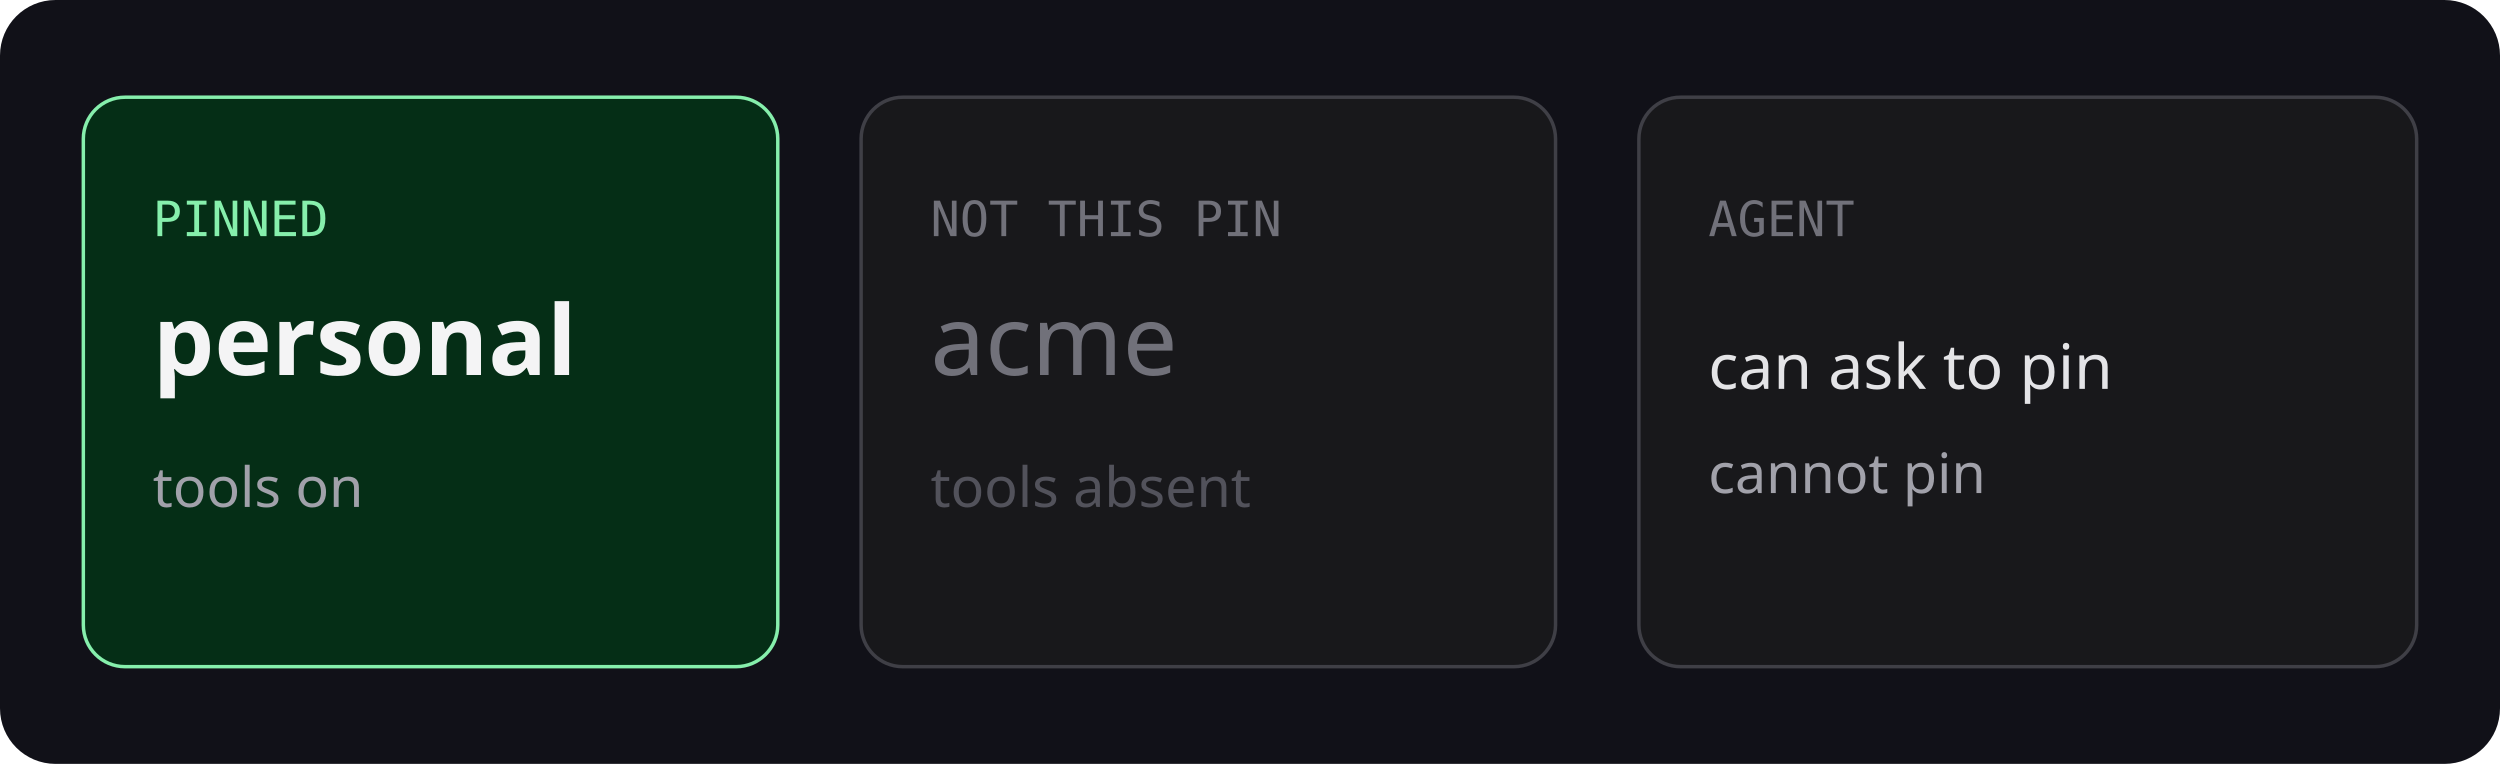
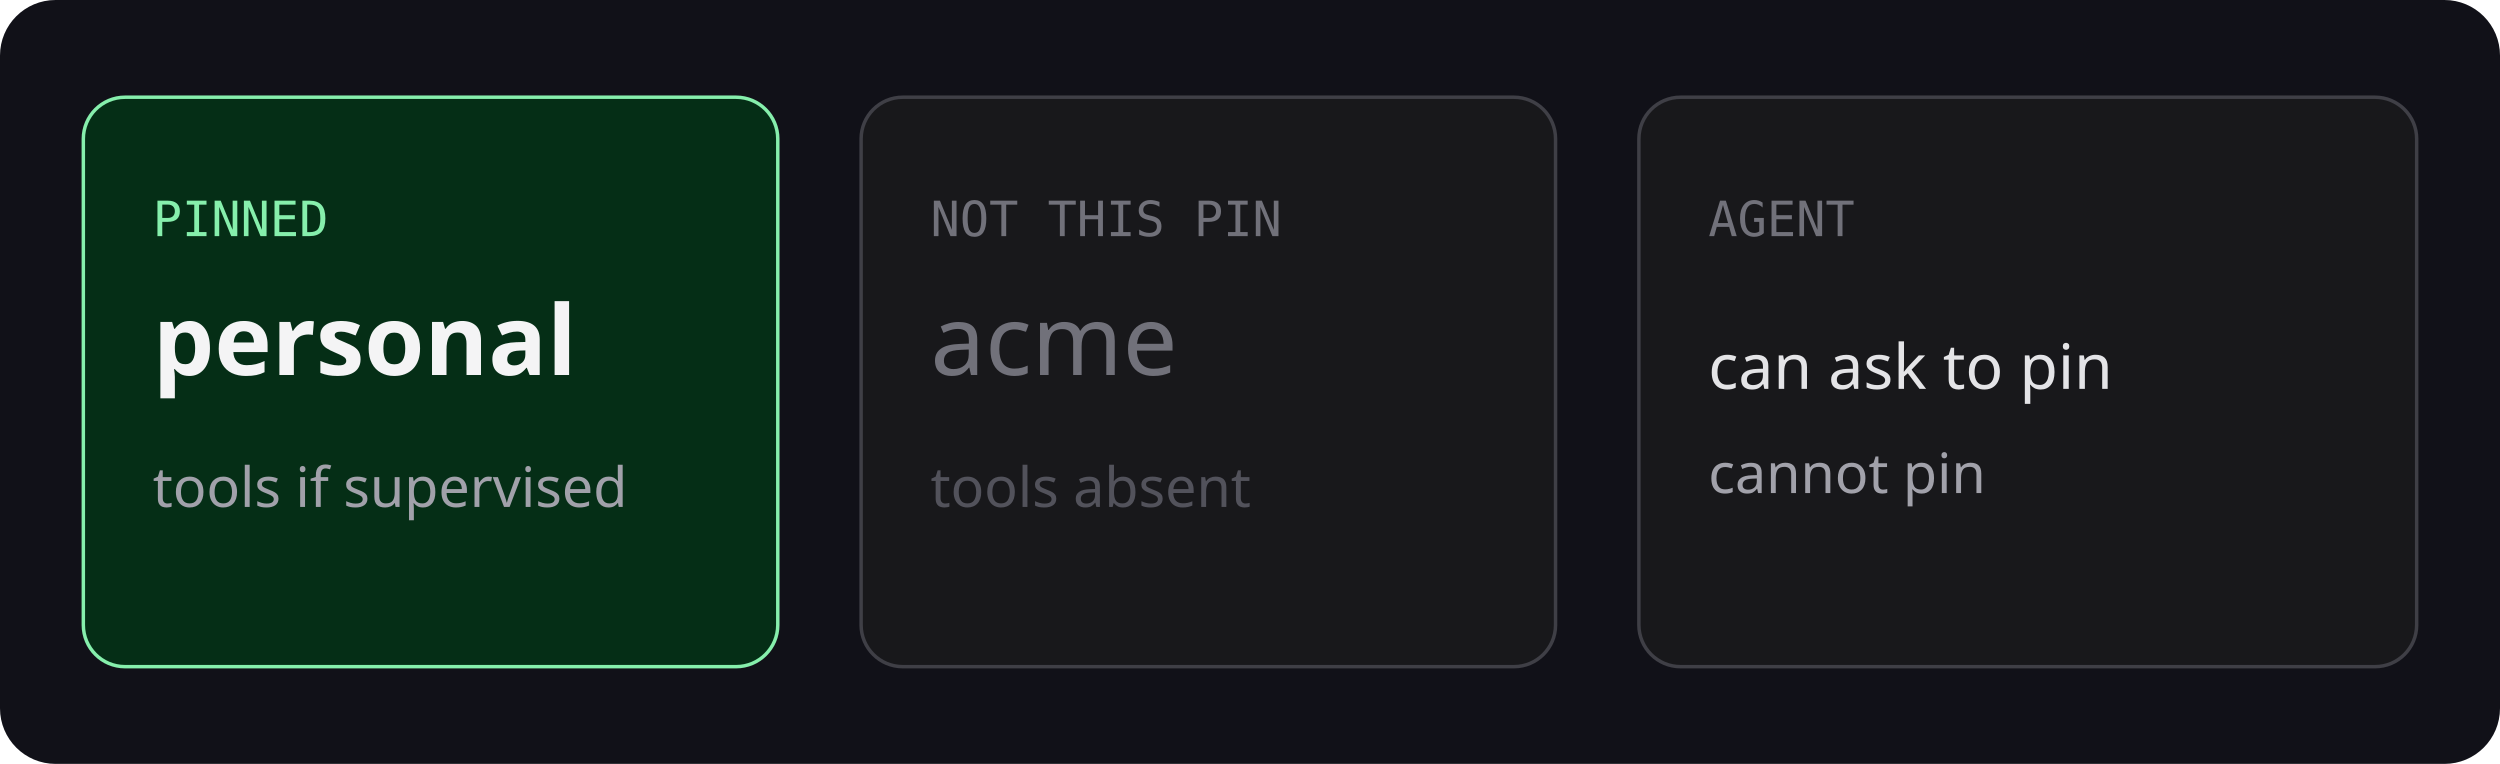
<svg xmlns="http://www.w3.org/2000/svg" width="720" height="220" viewBox="0 0 720 220" role="img" aria-labelledby="pinTitle">
  <rect width="720" height="220" rx="16" fill="#111118" />
  <rect x="24" y="28" width="200" height="164" rx="12" fill="#052e16" stroke="#86efac" />
  <text x="44" y="68" fill="#86efac" font-family="ui-monospace, Menlo, Consolas, monospace" font-size="14">PINNED</text>
  <text x="44" y="108" fill="#f4f4f5" font-family="ui-sans-serif, system-ui, sans-serif" font-size="28" font-weight="650">personal</text>
-   <text x="44" y="146" fill="#a1a1aa" font-family="ui-sans-serif, system-ui, sans-serif" font-size="16">tools on</text>
+   <text x="44" y="146" fill="#a1a1aa" font-family="ui-sans-serif, system-ui, sans-serif" font-size="16">tools if supervised</text>
  <rect x="248" y="28" width="200" height="164" rx="12" fill="#18181b" stroke="#3f3f46" />
  <text x="268" y="68" fill="#71717a" font-family="ui-monospace, Menlo, Consolas, monospace" font-size="14">NOT THIS PIN</text>
  <text x="268" y="108" fill="#71717a" font-family="ui-sans-serif, system-ui, sans-serif" font-size="28">acme</text>
  <text x="268" y="146" fill="#52525b" font-family="ui-sans-serif, system-ui, sans-serif" font-size="16">tools absent</text>
  <rect x="472" y="28" width="224" height="164" rx="12" fill="#18181b" stroke="#3f3f46" />
  <text x="492" y="68" fill="#71717a" font-family="ui-monospace, Menlo, Consolas, monospace" font-size="14">AGENT</text>
  <text x="492" y="112" fill="#e4e4e7" font-family="ui-sans-serif, system-ui, sans-serif" font-size="18">can ask to pin</text>
  <text x="492" y="142" fill="#a1a1aa" font-family="ui-sans-serif, system-ui, sans-serif" font-size="16">cannot pin</text>
</svg>
